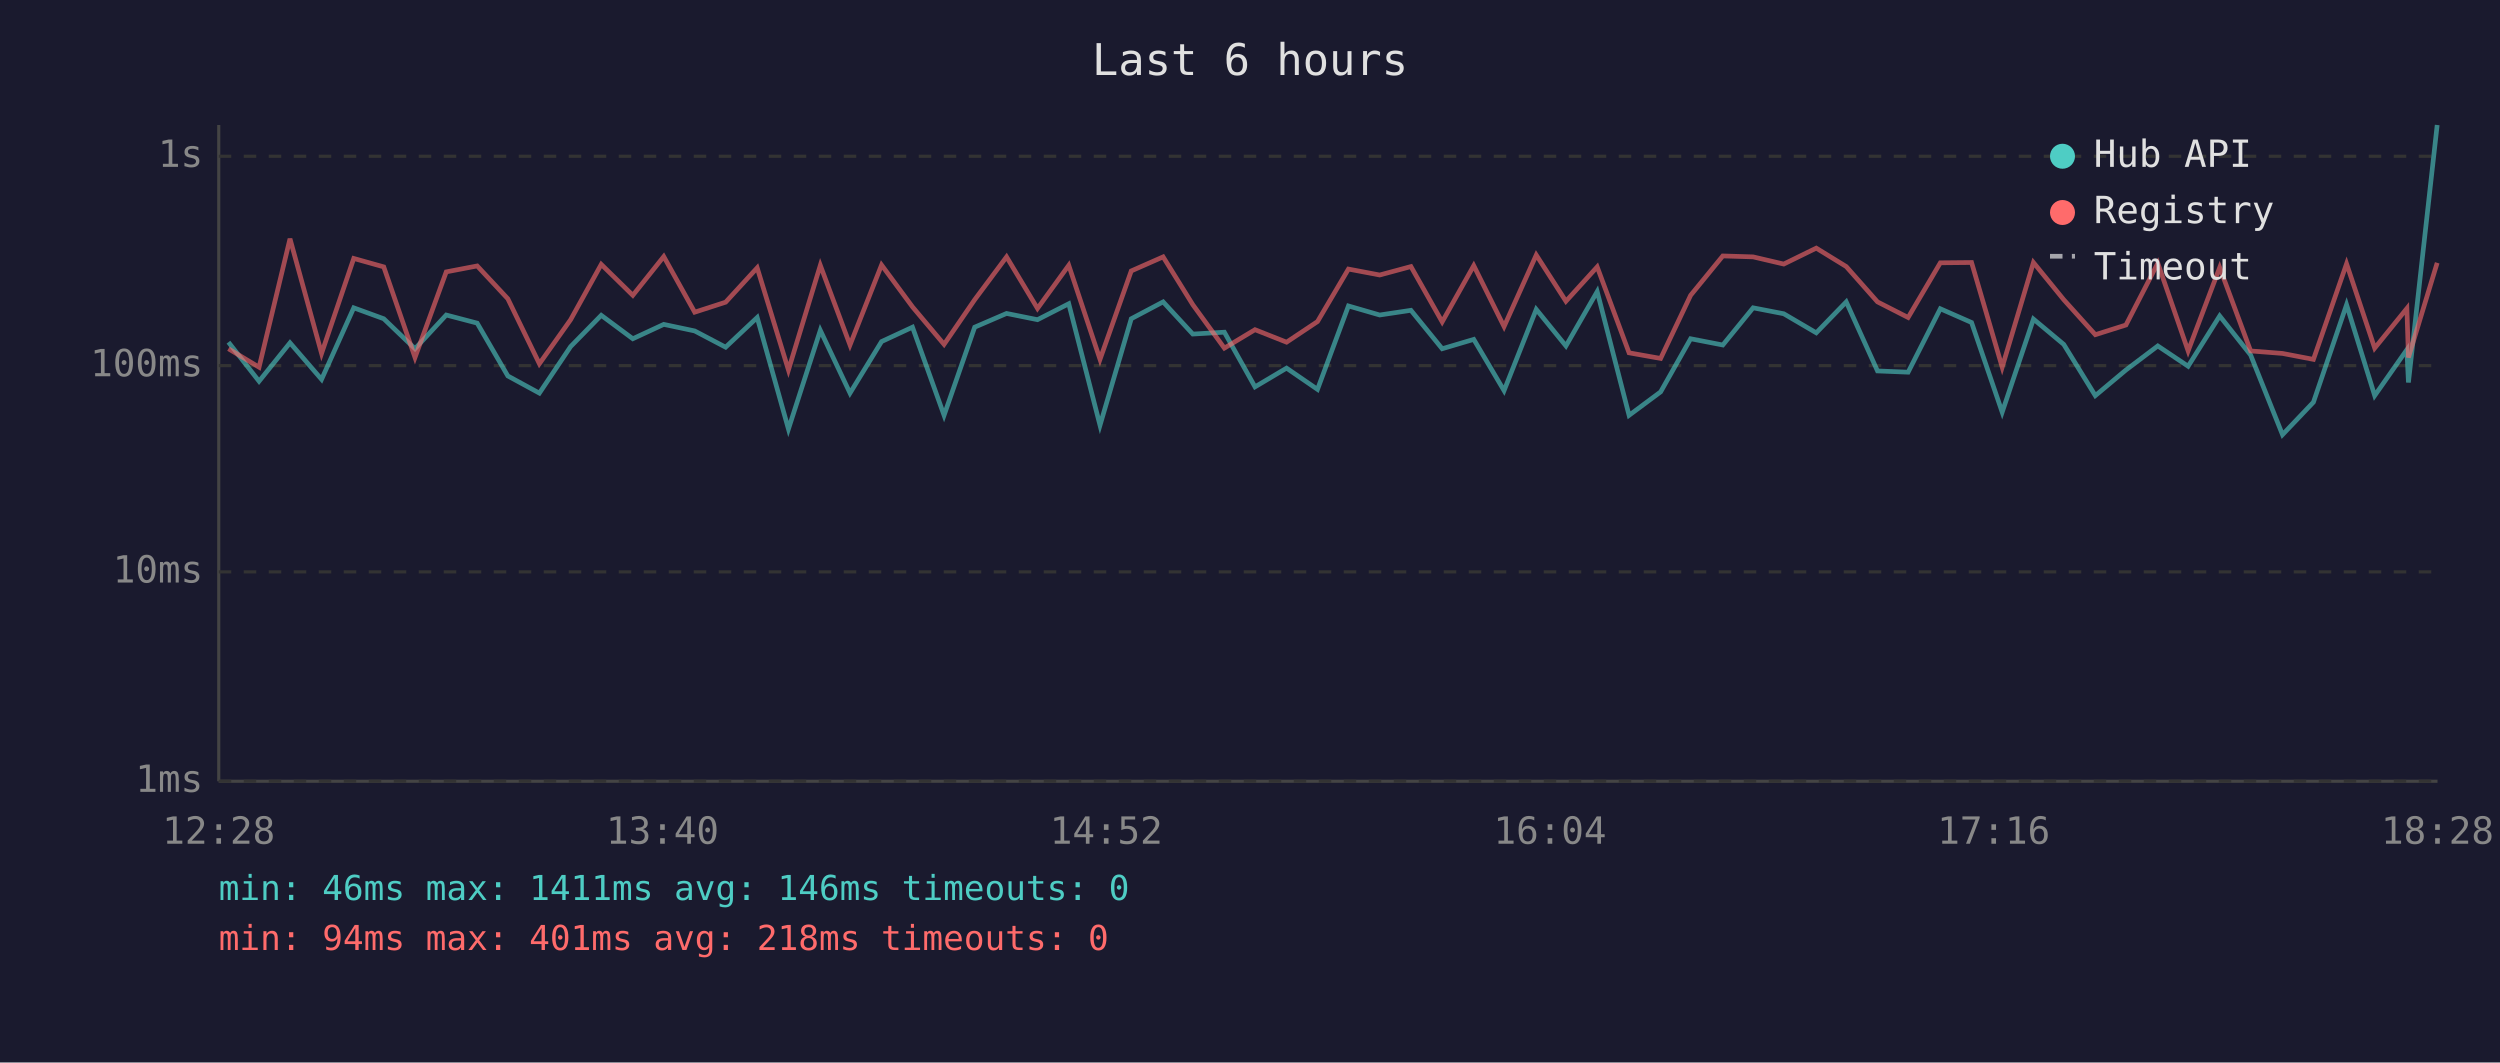
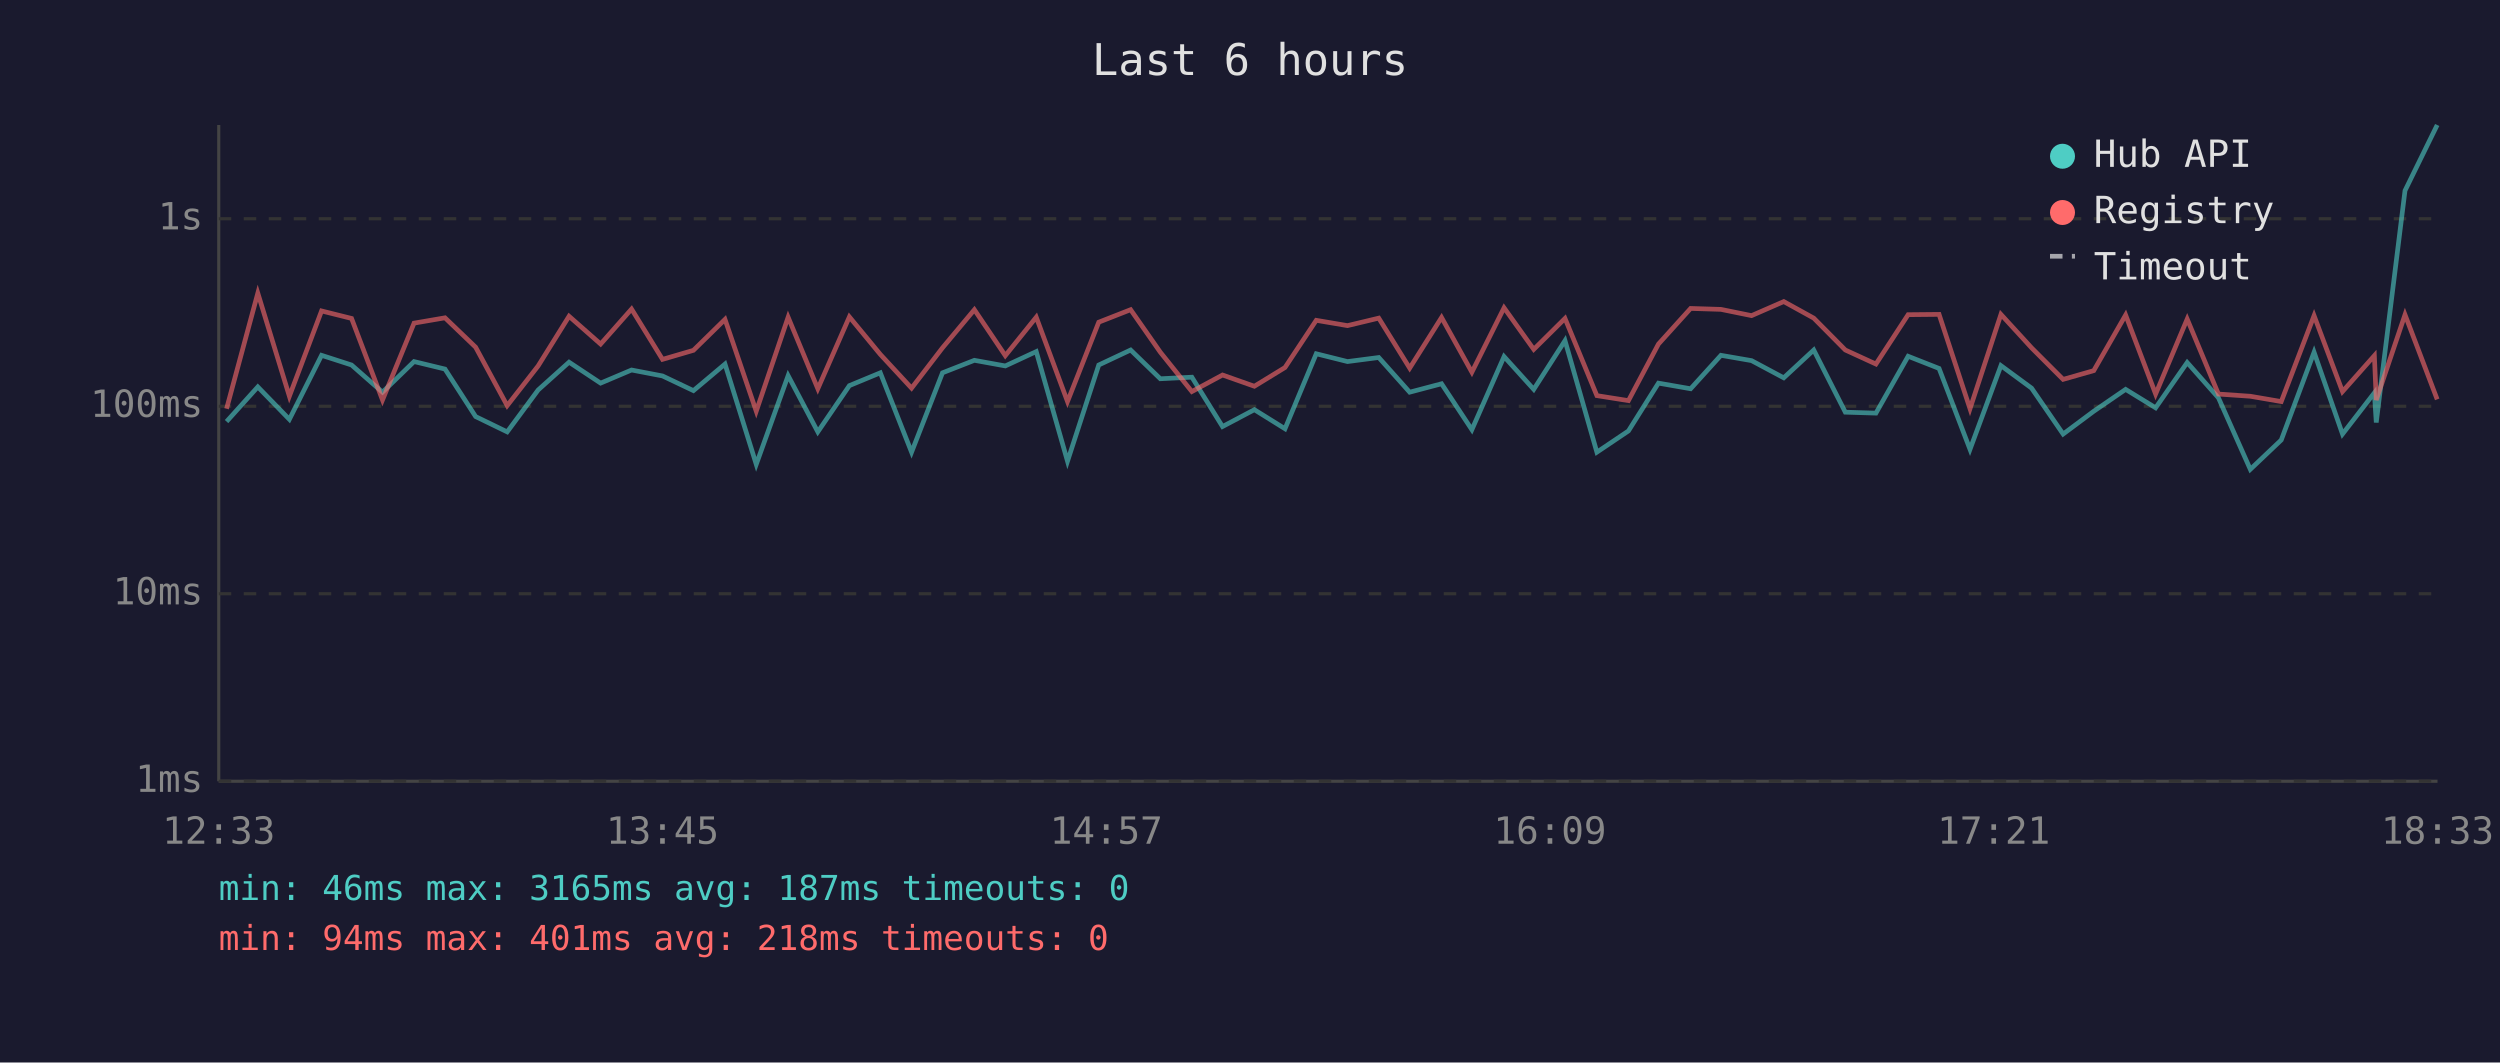
<svg xmlns="http://www.w3.org/2000/svg" viewBox="0 0 800 340" font-family="monospace" font-size="12">
  <rect width="800" height="340" fill="#1a1a2e" />
  <text x="400" y="24" fill="#e0e0e0" font-size="14" text-anchor="middle">Last 6 hours</text>
  <line x1="70" y1="40" x2="70" y2="250" stroke="#444" stroke-width="1" />
  <line x1="70" y1="250" x2="780" y2="250" stroke="#444" stroke-width="1" />
  <line x1="70" y1="250" x2="780" y2="250" stroke="#333" stroke-width="1" stroke-dasharray="4" />
  <text x="65" y="250" fill="#888" text-anchor="end" dominant-baseline="middle">1ms</text>
-   <line x1="70" y1="183" x2="780" y2="183" stroke="#333" stroke-width="1" stroke-dasharray="4" />
-   <text x="65" y="183" fill="#888" text-anchor="end" dominant-baseline="middle">10ms</text>
-   <line x1="70" y1="117" x2="780" y2="117" stroke="#333" stroke-width="1" stroke-dasharray="4" />
-   <text x="65" y="117" fill="#888" text-anchor="end" dominant-baseline="middle">100ms</text>
-   <line x1="70" y1="50" x2="780" y2="50" stroke="#333" stroke-width="1" stroke-dasharray="4" />
-   <text x="65" y="50" fill="#888" text-anchor="end" dominant-baseline="middle">1s</text>
-   <text x="70" y="270" fill="#888" text-anchor="middle">12:28</text>
-   <text x="212" y="270" fill="#888" text-anchor="middle">13:40</text>
-   <text x="354" y="270" fill="#888" text-anchor="middle">14:52</text>
-   <text x="496" y="270" fill="#888" text-anchor="middle">16:04</text>
-   <text x="638" y="270" fill="#888" text-anchor="middle">17:16</text>
-   <text x="780" y="270" fill="#888" text-anchor="middle">18:28</text>
-   <polyline points="73.1,109.5 82.9,122.0 92.8,109.7 102.9,121.4 113.2,98.5 122.8,102.0 132.8,111.6 142.8,100.8 152.7,103.4 162.5,120.3 172.6,125.8 182.6,110.9 192.4,100.9 202.5,108.4 212.4,103.8 222.3,105.9 232.2,111.1 242.3,101.6 252.3,137.3 262.5,105.7 272.0,125.8 282.1,109.3 292.0,104.7 302.1,132.9 311.9,104.7 322.1,100.3 332.0,102.3 342.0,97.2 352.0,136.1 362.0,102.0 372.2,96.6 381.7,106.9 391.8,106.3 401.6,123.8 411.7,117.8 421.6,124.6 431.5,97.9 441.5,100.8 451.5,99.3 461.5,111.6 471.6,108.6 481.3,125.0 491.6,99.0 501.1,110.7 511.1,93.3 521.3,132.9 531.4,125.4 541.0,108.4 551.3,110.4 561.0,98.5 570.8,100.4 581.2,106.5 590.8,96.6 600.8,118.7 610.6,119.1 620.9,98.8 630.9,103.2 640.7,131.9 650.7,102.1 660.4,110.2 670.5,126.6 680.3,118.4 690.5,110.7 700.2,117.2 710.3,101.1 720.2,113.6 730.4,139.1 740.3,128.7 750.9,97.5 759.9,126.6 770.2,111.9 770.7,122.4 779.9,40.0" fill="none" stroke="#4ecdc4" stroke-width="1.5" opacity="0.6" />
-   <polyline points="73.1,111.6 82.9,117.5 92.8,76.4 102.9,113.1 113.2,82.7 122.8,85.4 132.8,114.4 142.8,87.0 152.7,85.1 162.5,95.6 172.6,116.4 182.6,102.3 192.4,84.6 202.5,94.5 212.4,82.1 222.3,99.9 232.2,96.7 242.3,85.7 252.3,118.4 262.5,84.9 272.0,110.4 282.1,84.8 292.0,98.2 302.1,110.2 311.9,95.9 322.1,82.2 332.0,98.7 342.0,84.9 352.0,115.0 362.0,86.7 372.2,82.2 381.7,97.5 391.8,111.4 401.6,105.5 411.7,109.5 421.6,102.9 431.5,86.1 441.5,88.0 451.5,85.3 461.5,103.0 471.6,85.0 481.3,104.5 491.6,81.6 501.1,96.4 511.1,85.4 521.3,112.9 531.4,114.7 541.0,94.5 551.3,81.9 561.0,82.2 570.8,84.5 581.2,79.4 590.8,85.3 600.8,96.6 610.6,101.6 620.9,84.1 630.9,84.0 640.7,117.5 650.7,84.0 660.4,95.9 670.5,107.1 680.3,104.0 690.5,84.2 700.2,112.3 710.3,85.6 720.2,112.3 730.4,113.1 740.3,115.0 750.9,84.4 759.9,111.4 770.2,98.7 770.7,114.4 779.9,84.1" fill="none" stroke="#ff6b6b" stroke-width="1.5" opacity="0.6" />
+   <line x1="70" y1="190" x2="780" y2="190" stroke="#333" stroke-width="1" stroke-dasharray="4" />
+   <text x="65" y="190" fill="#888" text-anchor="end" dominant-baseline="middle">10ms</text>
+   <line x1="70" y1="130" x2="780" y2="130" stroke="#333" stroke-width="1" stroke-dasharray="4" />
+   <text x="65" y="130" fill="#888" text-anchor="end" dominant-baseline="middle">100ms</text>
+   <line x1="70" y1="70" x2="780" y2="70" stroke="#333" stroke-width="1" stroke-dasharray="4" />
+   <text x="65" y="70" fill="#888" text-anchor="end" dominant-baseline="middle">1s</text>
+   <text x="70" y="270" fill="#888" text-anchor="middle">12:33</text>
+   <text x="212" y="270" fill="#888" text-anchor="middle">13:45</text>
+   <text x="354" y="270" fill="#888" text-anchor="middle">14:57</text>
+   <text x="496" y="270" fill="#888" text-anchor="middle">16:09</text>
+   <text x="638" y="270" fill="#888" text-anchor="middle">17:21</text>
+   <text x="780" y="270" fill="#888" text-anchor="middle">18:33</text>
+   <polyline points="72.5,134.9 82.5,123.8 92.6,134.2 102.9,113.7 112.5,116.8 122.4,125.5 132.5,115.7 142.4,118.1 152.2,133.3 162.3,138.2 172.2,124.8 182.1,115.9 192.2,122.6 202.1,118.4 212.0,120.3 221.9,125.0 232.0,116.5 242.0,148.6 252.2,120.2 261.7,138.2 271.8,123.4 281.7,119.3 291.7,144.7 301.6,119.3 311.8,115.3 321.7,117.1 331.6,112.5 341.6,147.6 351.6,116.8 361.8,112.0 371.3,121.2 381.4,120.7 391.2,136.5 401.4,131.1 411.2,137.2 421.2,113.2 431.2,115.7 441.2,114.4 451.1,125.5 461.3,122.8 471.0,137.5 481.3,114.1 490.8,124.6 500.8,109.0 511.0,144.7 521.1,137.9 530.7,122.6 541.0,124.4 550.7,113.7 560.5,115.4 570.8,120.9 580.4,112.0 590.5,131.9 600.3,132.2 610.6,114.0 620.5,117.9 630.4,143.8 640.3,117.0 650.1,124.2 660.2,138.9 670.0,131.6 680.2,124.6 689.8,130.5 699.9,116.0 709.9,127.3 720.1,150.2 730.0,140.8 740.5,112.7 749.6,138.9 759.8,125.7 760.4,135.2 769.6,61.0 779.9,40.0" fill="none" stroke="#4ecdc4" stroke-width="1.5" opacity="0.6" />
+   <polyline points="72.5,130.8 82.5,93.8 92.6,126.8 102.9,99.5 112.5,101.9 122.4,128.0 132.5,103.4 142.4,101.7 152.2,111.1 162.3,129.8 172.2,117.1 182.1,101.2 192.2,110.1 202.1,98.9 212.0,115.0 221.9,112.1 232.0,102.2 242.0,131.6 252.2,101.5 261.7,124.4 271.8,101.4 281.7,113.4 291.7,124.2 301.6,111.3 311.8,99.1 321.7,113.8 331.6,101.5 341.6,128.5 351.6,103.1 361.8,99.1 371.3,112.7 381.4,125.3 391.2,120.0 401.4,123.6 411.2,117.6 421.2,102.5 431.2,104.2 441.2,101.8 451.1,117.8 461.3,101.6 471.0,119.1 481.3,98.5 490.8,111.8 500.8,101.9 511.0,126.6 521.1,128.2 530.7,110.1 541.0,98.7 550.7,99.0 560.5,101.0 570.8,96.5 580.4,101.8 590.5,112.0 600.3,116.5 610.6,100.7 620.5,100.6 630.4,130.8 640.3,100.6 650.1,111.3 660.2,121.4 670.0,118.6 680.2,100.8 689.8,126.1 699.9,102.1 709.9,126.1 720.1,126.8 730.0,128.5 740.5,101.0 749.6,125.3 759.8,113.8 760.4,128.0 769.6,100.7 779.9,127.8" fill="none" stroke="#ff6b6b" stroke-width="1.5" opacity="0.6" />
  <circle cx="660" cy="50" r="4" fill="#4ecdc4" />
  <text x="670" y="50" fill="#e0e0e0" dominant-baseline="middle">Hub API</text>
  <circle cx="660" cy="68" r="4" fill="#ff6b6b" />
  <text x="670" y="68" fill="#e0e0e0" dominant-baseline="middle">Registry</text>
  <line x1="656" y1="82" x2="664" y2="82" stroke="#e0e0e0" stroke-width="1.5" stroke-dasharray="4,3" opacity="0.7" />
  <text x="670" y="86" fill="#e0e0e0" dominant-baseline="middle">Timeout</text>
-   <text x="70" y="288" fill="#4ecdc4" font-size="11">min: 46ms  max: 1411ms  avg: 146ms  timeouts: 0</text>
+   <text x="70" y="288" fill="#4ecdc4" font-size="11">min: 46ms  max: 3165ms  avg: 187ms  timeouts: 0</text>
  <text x="70" y="304" fill="#ff6b6b" font-size="11">min: 94ms  max: 401ms  avg: 218ms  timeouts: 0</text>
</svg>
